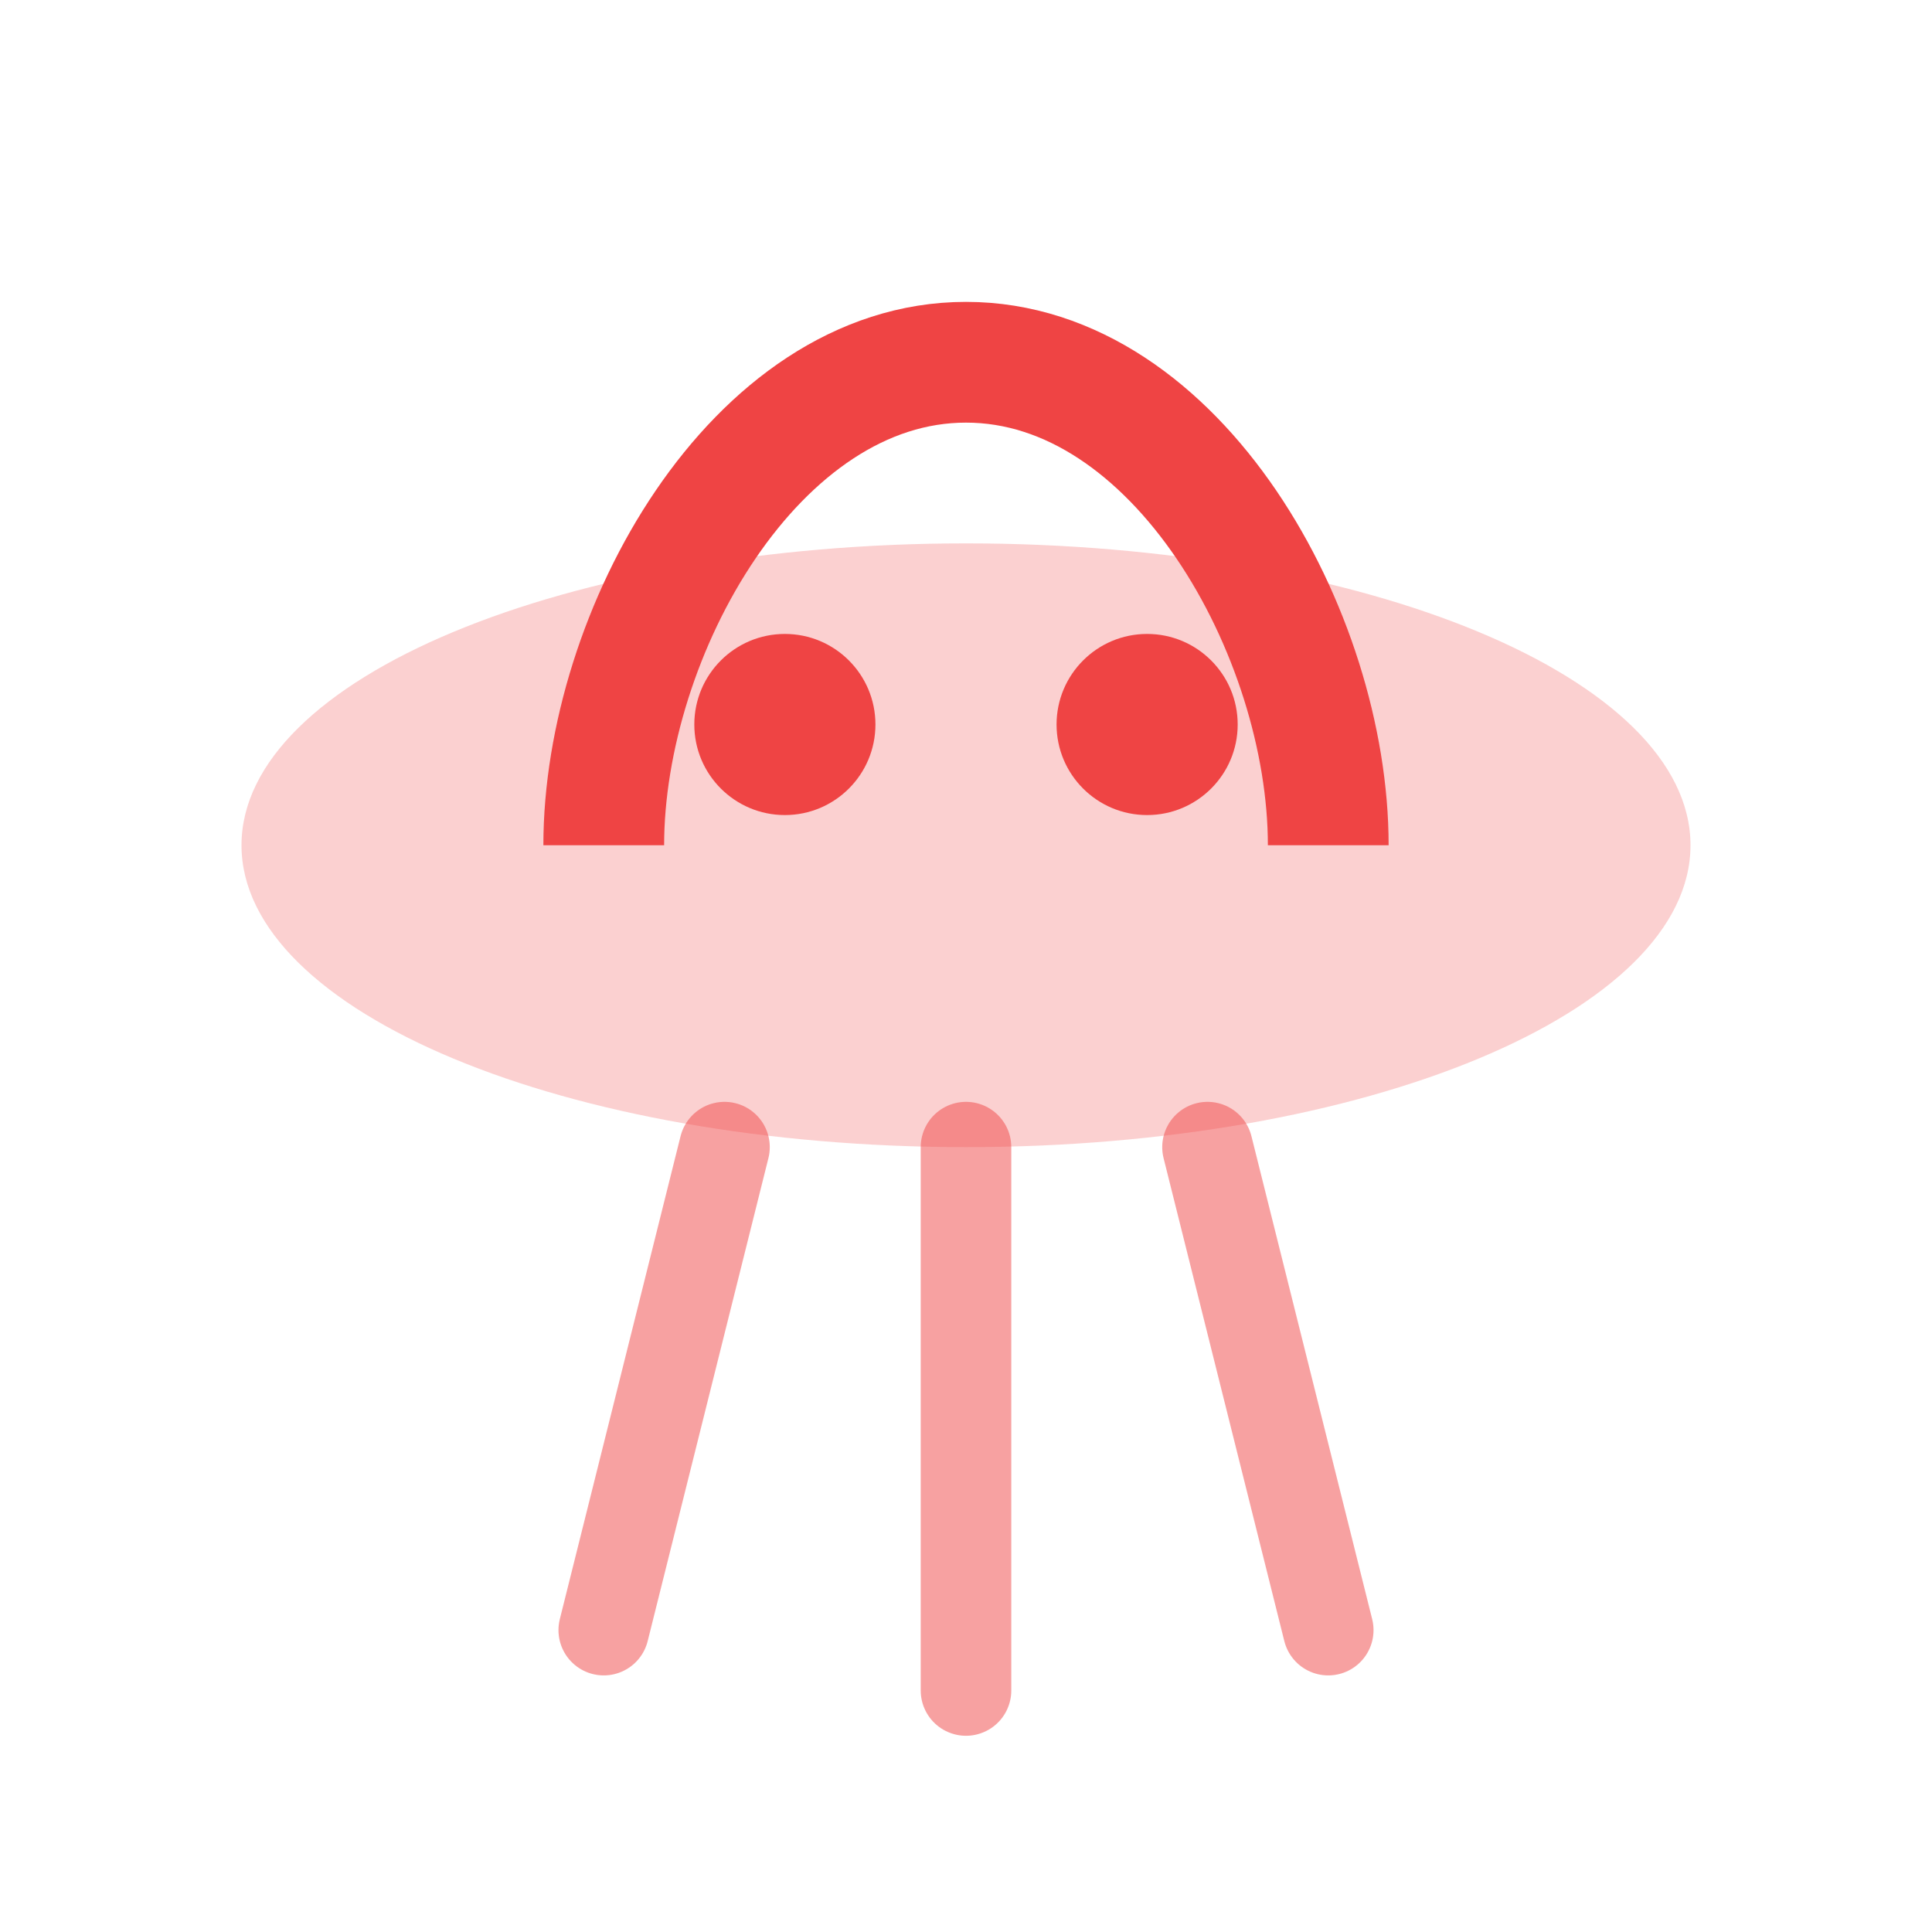
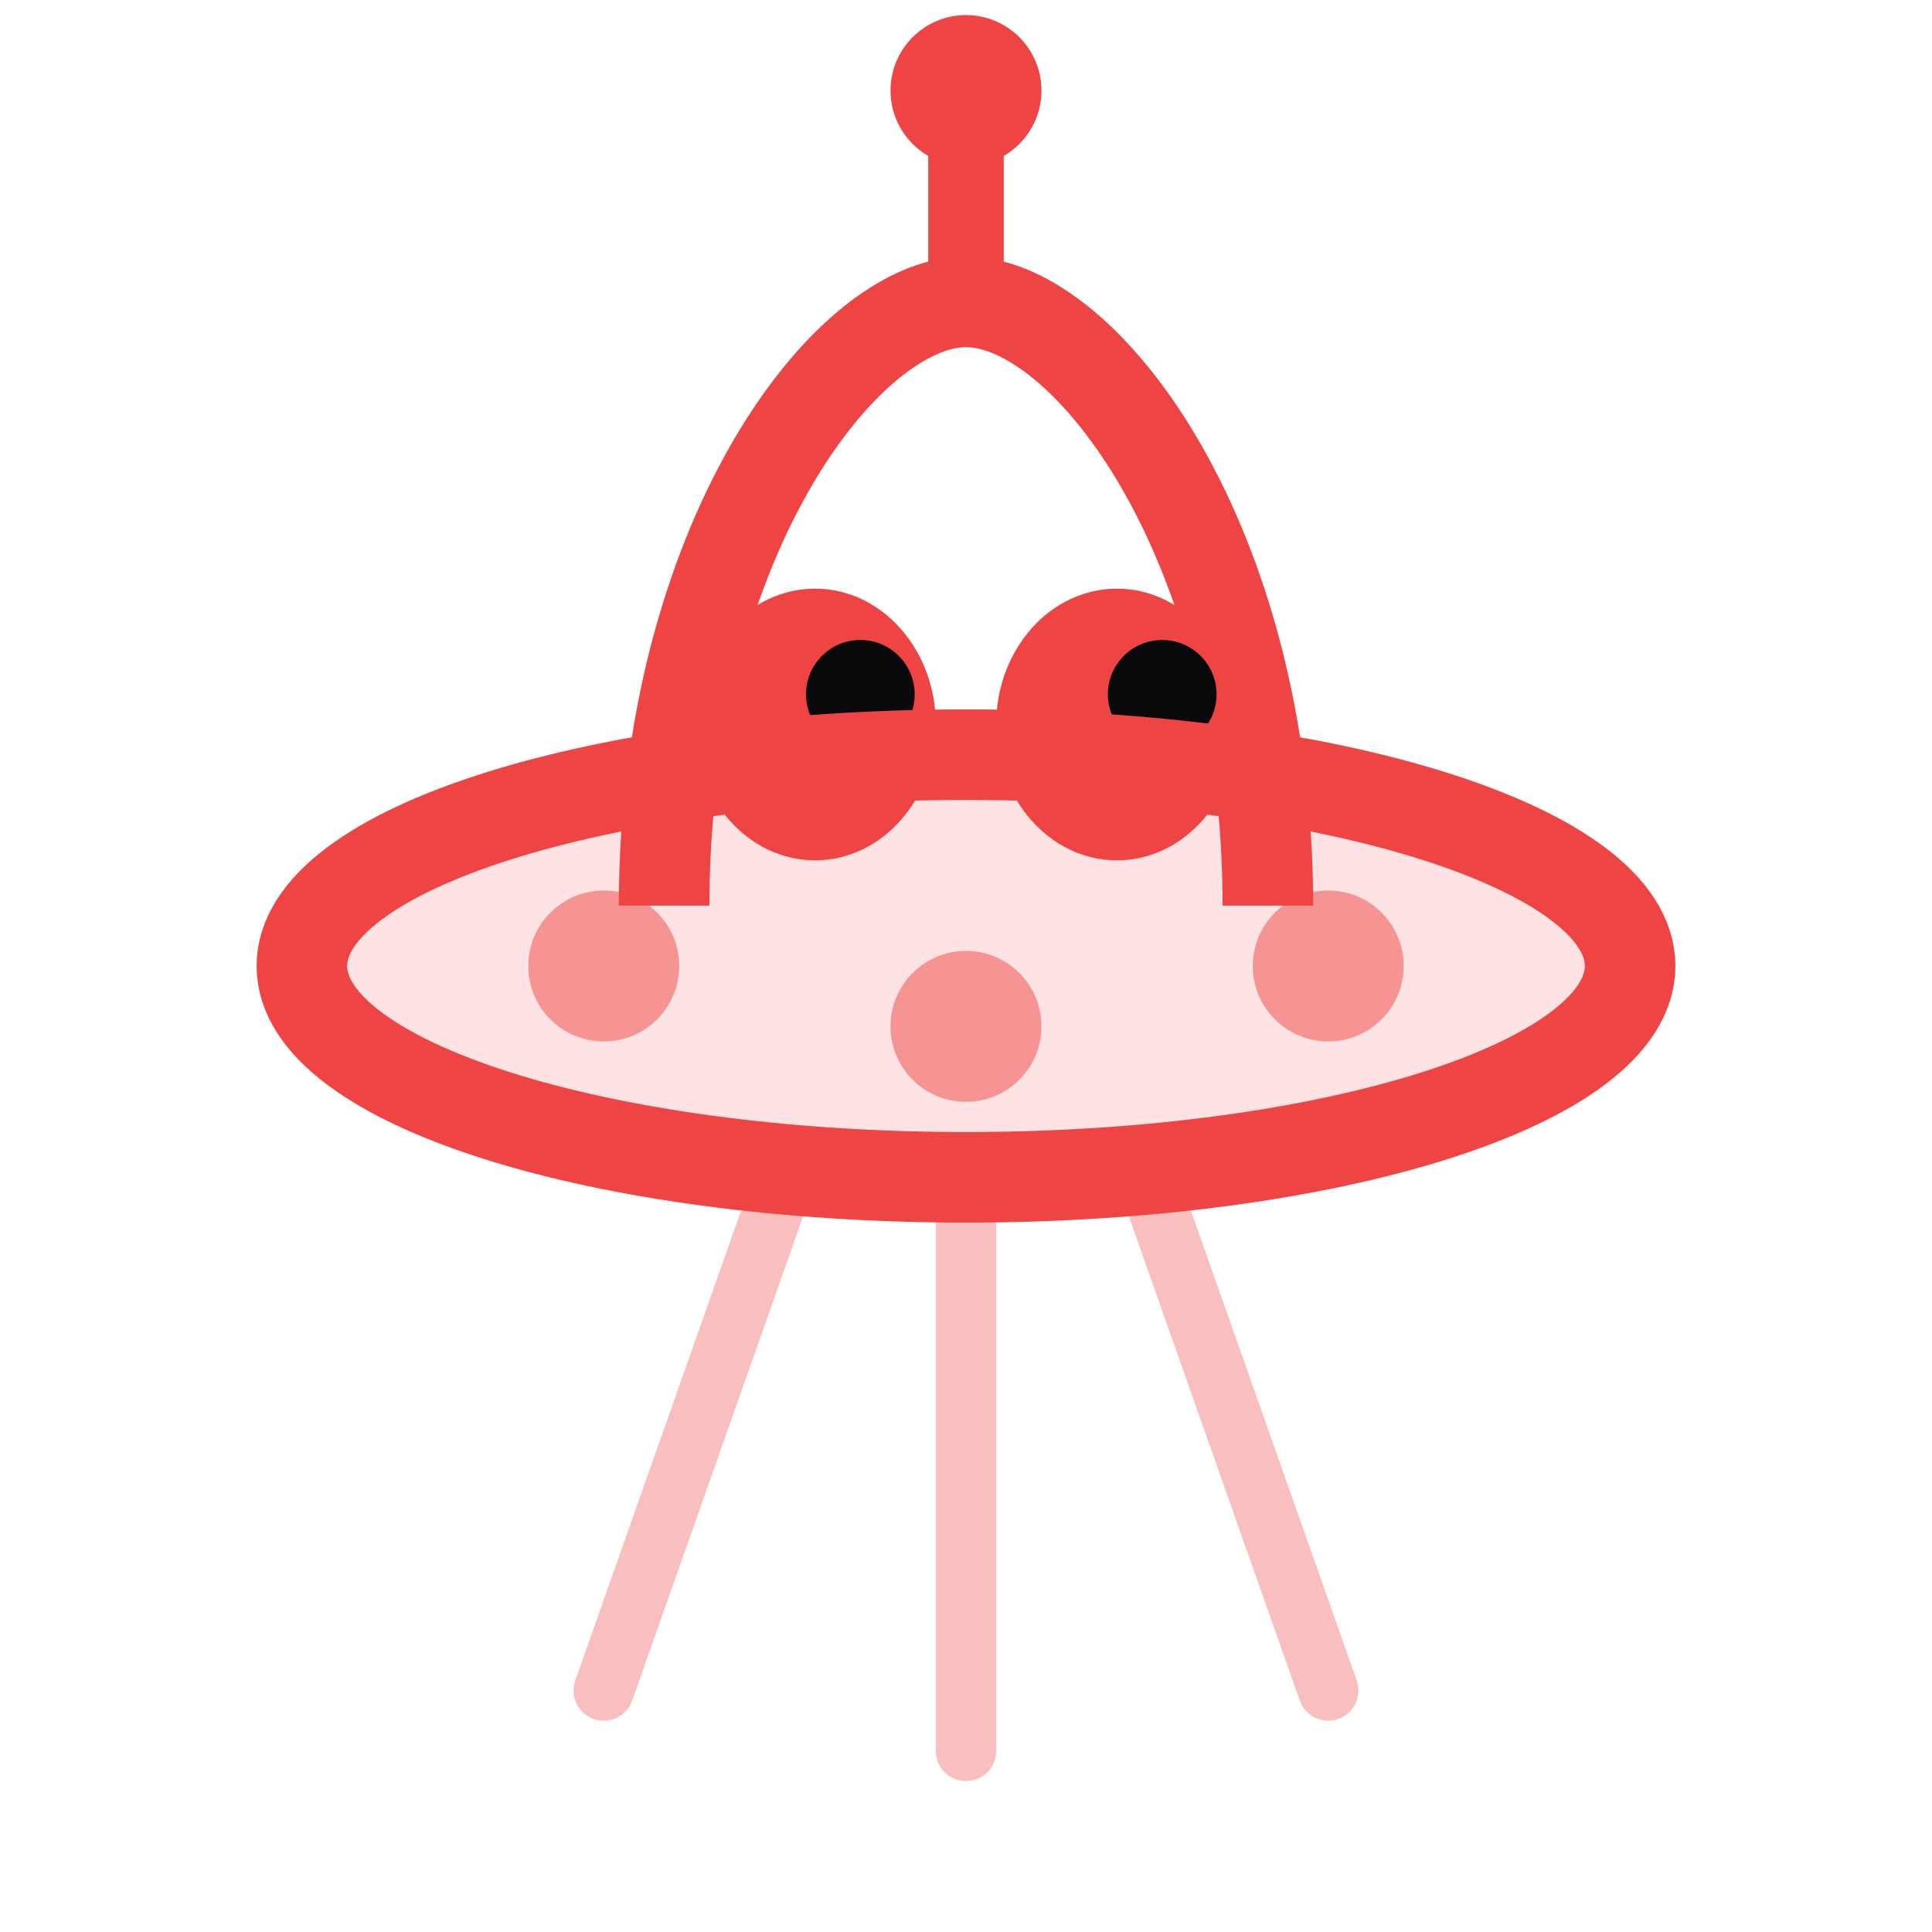
- <svg xmlns="http://www.w3.org/2000/svg" viewBox="0 0 32 32">
+ <svg xmlns="http://www.w3.org/2000/svg" viewBox="0 0 64 64">
  <style>
-     .hull { fill: #ef4444; }
-     .dome { fill: none; stroke: #ef4444; stroke-width: 2; }
-     .eye { fill: #ef4444; }
-     .beam { stroke: #ef4444; stroke-width: 1.5; stroke-linecap: round; opacity: 0.5; }
+     .s { stroke: #ef4444; fill: none; }
+     .f { fill: #ef4444; }
+     .g { fill: #ef4444; opacity: 0.15; }
+     .b { stroke: #ef4444; opacity: 0.35; }
    @media (prefers-color-scheme: light) {
-       .hull { fill: #dc2626; }
-       .dome { stroke: #dc2626; }
-       .eye { fill: #dc2626; }
-       .beam { stroke: #dc2626; }
+       .s { stroke: #dc2626; }
+       .f { fill: #dc2626; }
+       .g { fill: #dc2626; }
+       .b { stroke: #dc2626; }
    }
  </style>
-   <ellipse cx="16" cy="14" rx="12" ry="5" class="hull" opacity="0.25" />
-   <ellipse cx="16" cy="14" rx="12" ry="5" fill="none" stroke="#ef4444" stroke-width="1.5" class="dome" style="stroke: inherit" />
-   <path d="M10 14c0-3.5 2.5-8 6-8s6 4.5 6 8" class="dome" />
-   <circle cx="13" cy="12" r="1.5" class="eye" />
-   <circle cx="19" cy="12" r="1.5" class="eye" />
-   <line x1="12" y1="19" x2="10" y2="27" class="beam" />
-   <line x1="16" y1="19" x2="16" y2="28" class="beam" />
-   <line x1="20" y1="19" x2="22" y2="27" class="beam" />
+   <path d="M22 30 C22 18 28 10 32 10 C36 10 42 18 42 30" class="s" stroke-width="3" />
+   <ellipse cx="27" cy="24" rx="4" ry="4.5" class="f" />
+   <ellipse cx="37" cy="24" rx="4" ry="4.5" class="f" />
+   <circle cx="28.5" cy="23" r="1.8" fill="#09090b" />
+   <circle cx="38.5" cy="23" r="1.8" fill="#09090b" />
+   <ellipse cx="32" cy="32" rx="22" ry="7" class="g" />
+   <ellipse cx="32" cy="32" rx="22" ry="7" class="s" stroke-width="3" />
+   <circle cx="20" cy="32" r="2.5" class="f" opacity="0.5" />
+   <circle cx="32" cy="34" r="2.5" class="f" opacity="0.5" />
+   <circle cx="44" cy="32" r="2.5" class="f" opacity="0.5" />
+   <line x1="26" y1="39" x2="20" y2="56" class="b" stroke-width="2" stroke-linecap="round" fill="none" />
+   <line x1="32" y1="39" x2="32" y2="58" class="b" stroke-width="2" stroke-linecap="round" fill="none" />
+   <line x1="38" y1="39" x2="44" y2="56" class="b" stroke-width="2" stroke-linecap="round" fill="none" />
+   <line x1="32" y1="10" x2="32" y2="4" class="s" stroke-width="2.5" stroke-linecap="round" />
+   <circle cx="32" cy="3" r="2.5" class="f" />
</svg>
